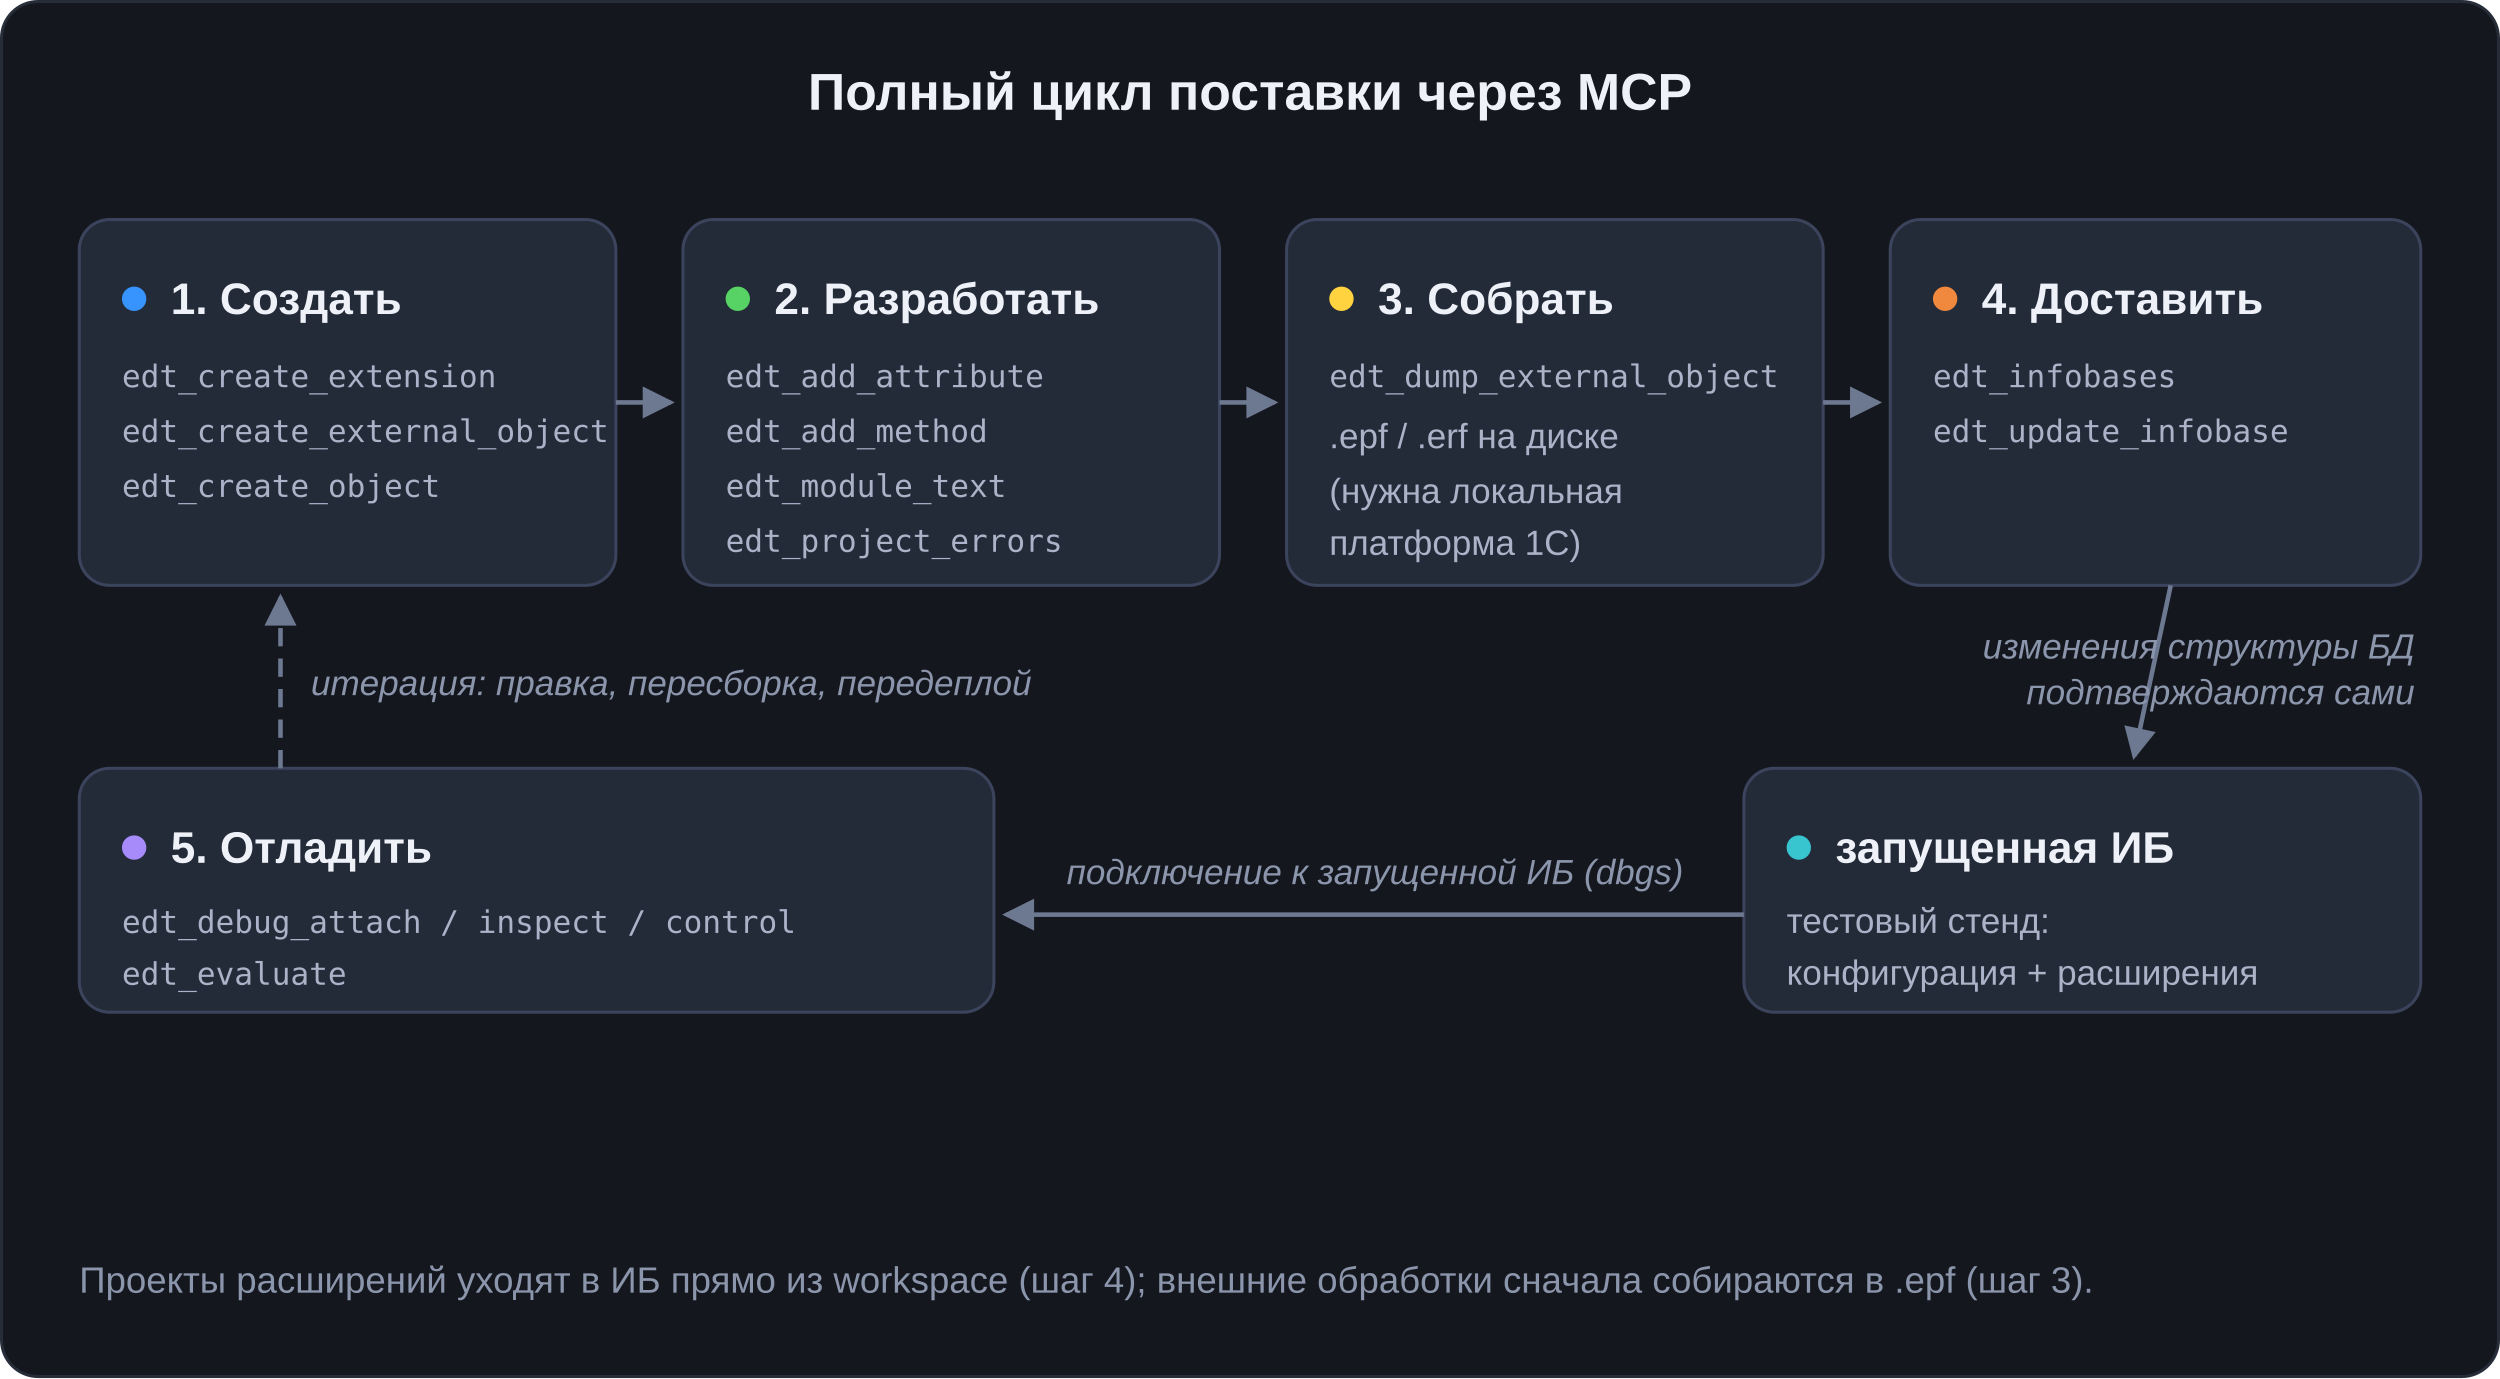
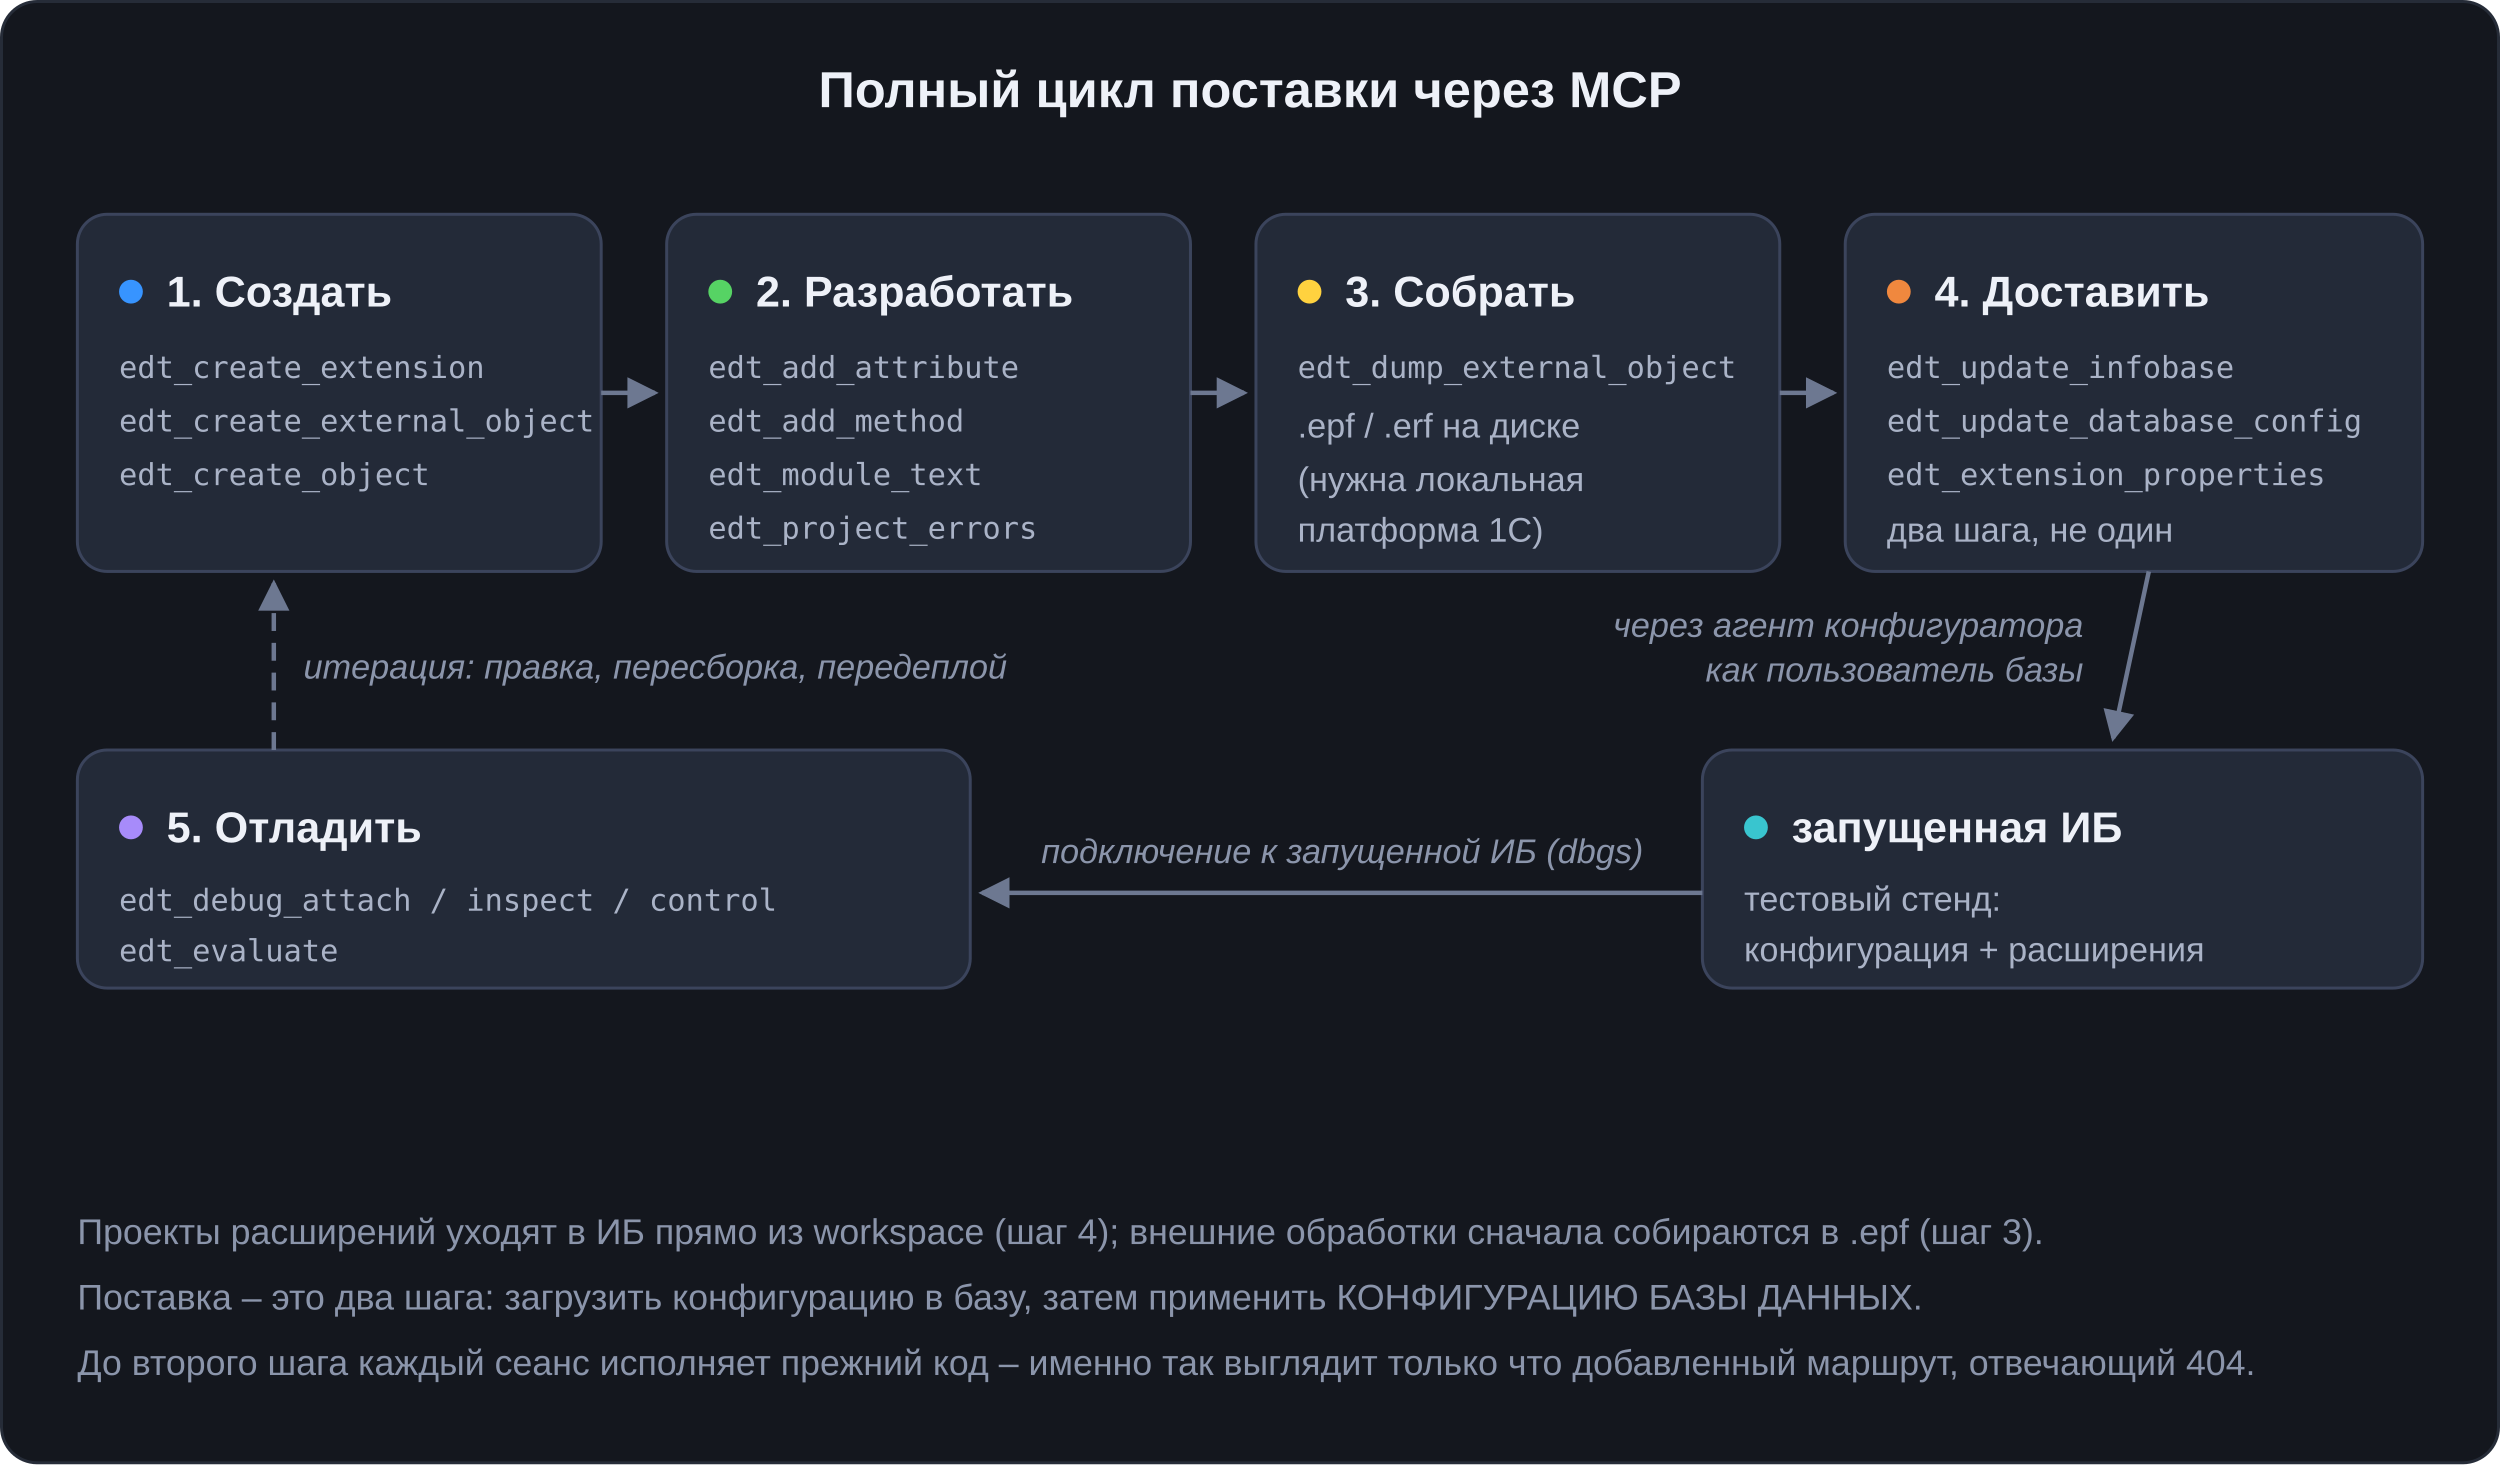
- <svg xmlns="http://www.w3.org/2000/svg" width="820" height="452" viewBox="0 0 820 452">
+ <svg xmlns="http://www.w3.org/2000/svg" width="840" height="492" viewBox="0 0 840 492">
  <style>
    text { font-family: 'Segoe UI', 'Helvetica Neue', Arial, sans-serif; }
    .mono { font-family: Consolas, 'Cascadia Mono', Menlo, monospace; font-size: 10.2px; }
    .title { font-size: 17px; font-weight: 600; fill: #eef1f8; }
    .box-title { font-size: 14.5px; font-weight: 600; fill: #eef1f8; }
    .box-body { font-size: 11.5px; fill: #aab3c7; }
    .edge-sub { font-size: 11.5px; font-style: italic; fill: #8b95ab; }
    .note { font-size: 12px; fill: #8b95ab; }
    .box { fill: #232a38; stroke: #3b445c; }
    .edge { stroke: #6d7891; stroke-width: 1.5; fill: none; }
  </style>
  <defs>
    <marker id="ah2" viewBox="0 0 8 8" refX="7" refY="4" markerWidth="7" markerHeight="7" orient="auto-start-reverse">
      <path d="M0,0 L8,4 L0,8 Z" fill="#6d7891" />
    </marker>
  </defs>
-   <rect x="0.5" y="0.5" width="819" height="451" rx="12" fill="#14171e" stroke="#262c38" />
-   <text x="410" y="36" text-anchor="middle" class="title">Полный цикл поставки через MCP</text>
+   <rect x="0.5" y="0.5" width="839" height="491" rx="12" fill="#14171e" stroke="#262c38" />
+   <text x="420" y="36" text-anchor="middle" class="title">Полный цикл поставки через MCP</text>
  <rect x="26" y="72" width="176" height="120" rx="10" class="box" />
  <circle cx="44" cy="98" r="4" fill="#3794ff" />
  <text x="56" y="103" class="box-title">1. Создать</text>
  <text x="40" y="127" class="mono" fill="#aab3c7">edt_create_extension</text>
  <text x="40" y="145" class="mono" fill="#aab3c7">edt_create_external_object</text>
  <text x="40" y="163" class="mono" fill="#aab3c7">edt_create_object</text>
  <rect x="224" y="72" width="176" height="120" rx="10" class="box" />
  <circle cx="242" cy="98" r="4" fill="#56d364" />
  <text x="254" y="103" class="box-title">2. Разработать</text>
  <text x="238" y="127" class="mono" fill="#aab3c7">edt_add_attribute</text>
  <text x="238" y="145" class="mono" fill="#aab3c7">edt_add_method</text>
  <text x="238" y="163" class="mono" fill="#aab3c7">edt_module_text</text>
  <text x="238" y="181" class="mono" fill="#aab3c7">edt_project_errors</text>
  <rect x="422" y="72" width="176" height="120" rx="10" class="box" />
  <circle cx="440" cy="98" r="4" fill="#ffd23f" />
  <text x="452" y="103" class="box-title">3. Собрать</text>
  <text x="436" y="127" class="mono" fill="#aab3c7">edt_dump_external_object</text>
  <text x="436" y="147" class="box-body">.epf / .erf на диске</text>
  <text x="436" y="165" class="box-body">(нужна локальная</text>
  <text x="436" y="182" class="box-body">платформа 1С)</text>
-   <rect x="620" y="72" width="174" height="120" rx="10" class="box" />
+   <rect x="620" y="72" width="194" height="120" rx="10" class="box" />
  <circle cx="638" cy="98" r="4" fill="#f0883e" />
  <text x="650" y="103" class="box-title">4. Доставить</text>
-   <text x="634" y="127" class="mono" fill="#aab3c7">edt_infobases</text>
-   <text x="634" y="145" class="mono" fill="#aab3c7">edt_update_infobase</text>
+   <text x="634" y="127" class="mono" fill="#aab3c7">edt_update_infobase</text>
+   <text x="634" y="145" class="mono" fill="#aab3c7">edt_update_database_config</text>
+   <text x="634" y="163" class="mono" fill="#aab3c7">edt_extension_properties</text>
+   <text x="634" y="182" class="box-body">два шага, не один</text>
  <line x1="202" y1="132" x2="220" y2="132" class="edge" marker-end="url(#ah2)" />
  <line x1="400" y1="132" x2="418" y2="132" class="edge" marker-end="url(#ah2)" />
  <line x1="598" y1="132" x2="616" y2="132" class="edge" marker-end="url(#ah2)" />
-   <rect x="572" y="252" width="222" height="80" rx="10" class="box" />
+   <rect x="572" y="252" width="242" height="80" rx="10" class="box" />
  <circle cx="590" cy="278" r="4" fill="#39c5cf" />
  <text x="602" y="283" class="box-title">запущенная ИБ</text>
  <text x="586" y="306" class="box-body">тестовый стенд:</text>
  <text x="586" y="323" class="box-body">конфигурация + расширения</text>
-   <line x1="712" y1="192" x2="700" y2="248" class="edge" marker-end="url(#ah2)" />
-   <text x="792" y="216" text-anchor="end" class="edge-sub">изменения структуры БД</text>
-   <text x="792" y="231" text-anchor="end" class="edge-sub">подтверждаются сами</text>
+   <line x1="722" y1="192" x2="710" y2="248" class="edge" marker-end="url(#ah2)" />
+   <text x="700" y="214" text-anchor="end" class="edge-sub">через агент конфигуратора</text>
+   <text x="700" y="229" text-anchor="end" class="edge-sub">как пользователь базы</text>
  <rect x="26" y="252" width="300" height="80" rx="10" class="box" />
  <circle cx="44" cy="278" r="4" fill="#a78bfa" />
  <text x="56" y="283" class="box-title">5. Отладить</text>
  <text x="40" y="306" class="mono" fill="#aab3c7">edt_debug_attach / inspect / control</text>
  <text x="40" y="323" class="mono" fill="#aab3c7">edt_evaluate</text>
  <line x1="572" y1="300" x2="330" y2="300" class="edge" marker-end="url(#ah2)" />
  <text x="451" y="290" text-anchor="middle" class="edge-sub">подключение к запущенной ИБ (dbgs)</text>
  <line x1="92" y1="252" x2="92" y2="196" class="edge" stroke-dasharray="6 4" marker-end="url(#ah2)" />
  <text x="102" y="228" class="edge-sub">итерация: правка, пересборка, передеплой</text>
-   <text x="26" y="424" class="note">Проекты расширений уходят в ИБ прямо из workspace (шаг 4); внешние обработки сначала собираются в .epf (шаг 3).</text>
+   <text x="26" y="418" class="note">Проекты расширений уходят в ИБ прямо из workspace (шаг 4); внешние обработки сначала собираются в .epf (шаг 3).</text>
+   <text x="26" y="440" class="note">Поставка – это два шага: загрузить конфигурацию в базу, затем применить КОНФИГУРАЦИЮ БАЗЫ ДАННЫХ.</text>
+   <text x="26" y="462" class="note">До второго шага каждый сеанс исполняет прежний код – именно так выглядит только что добавленный маршрут, отвечающий 404.</text>
</svg>
